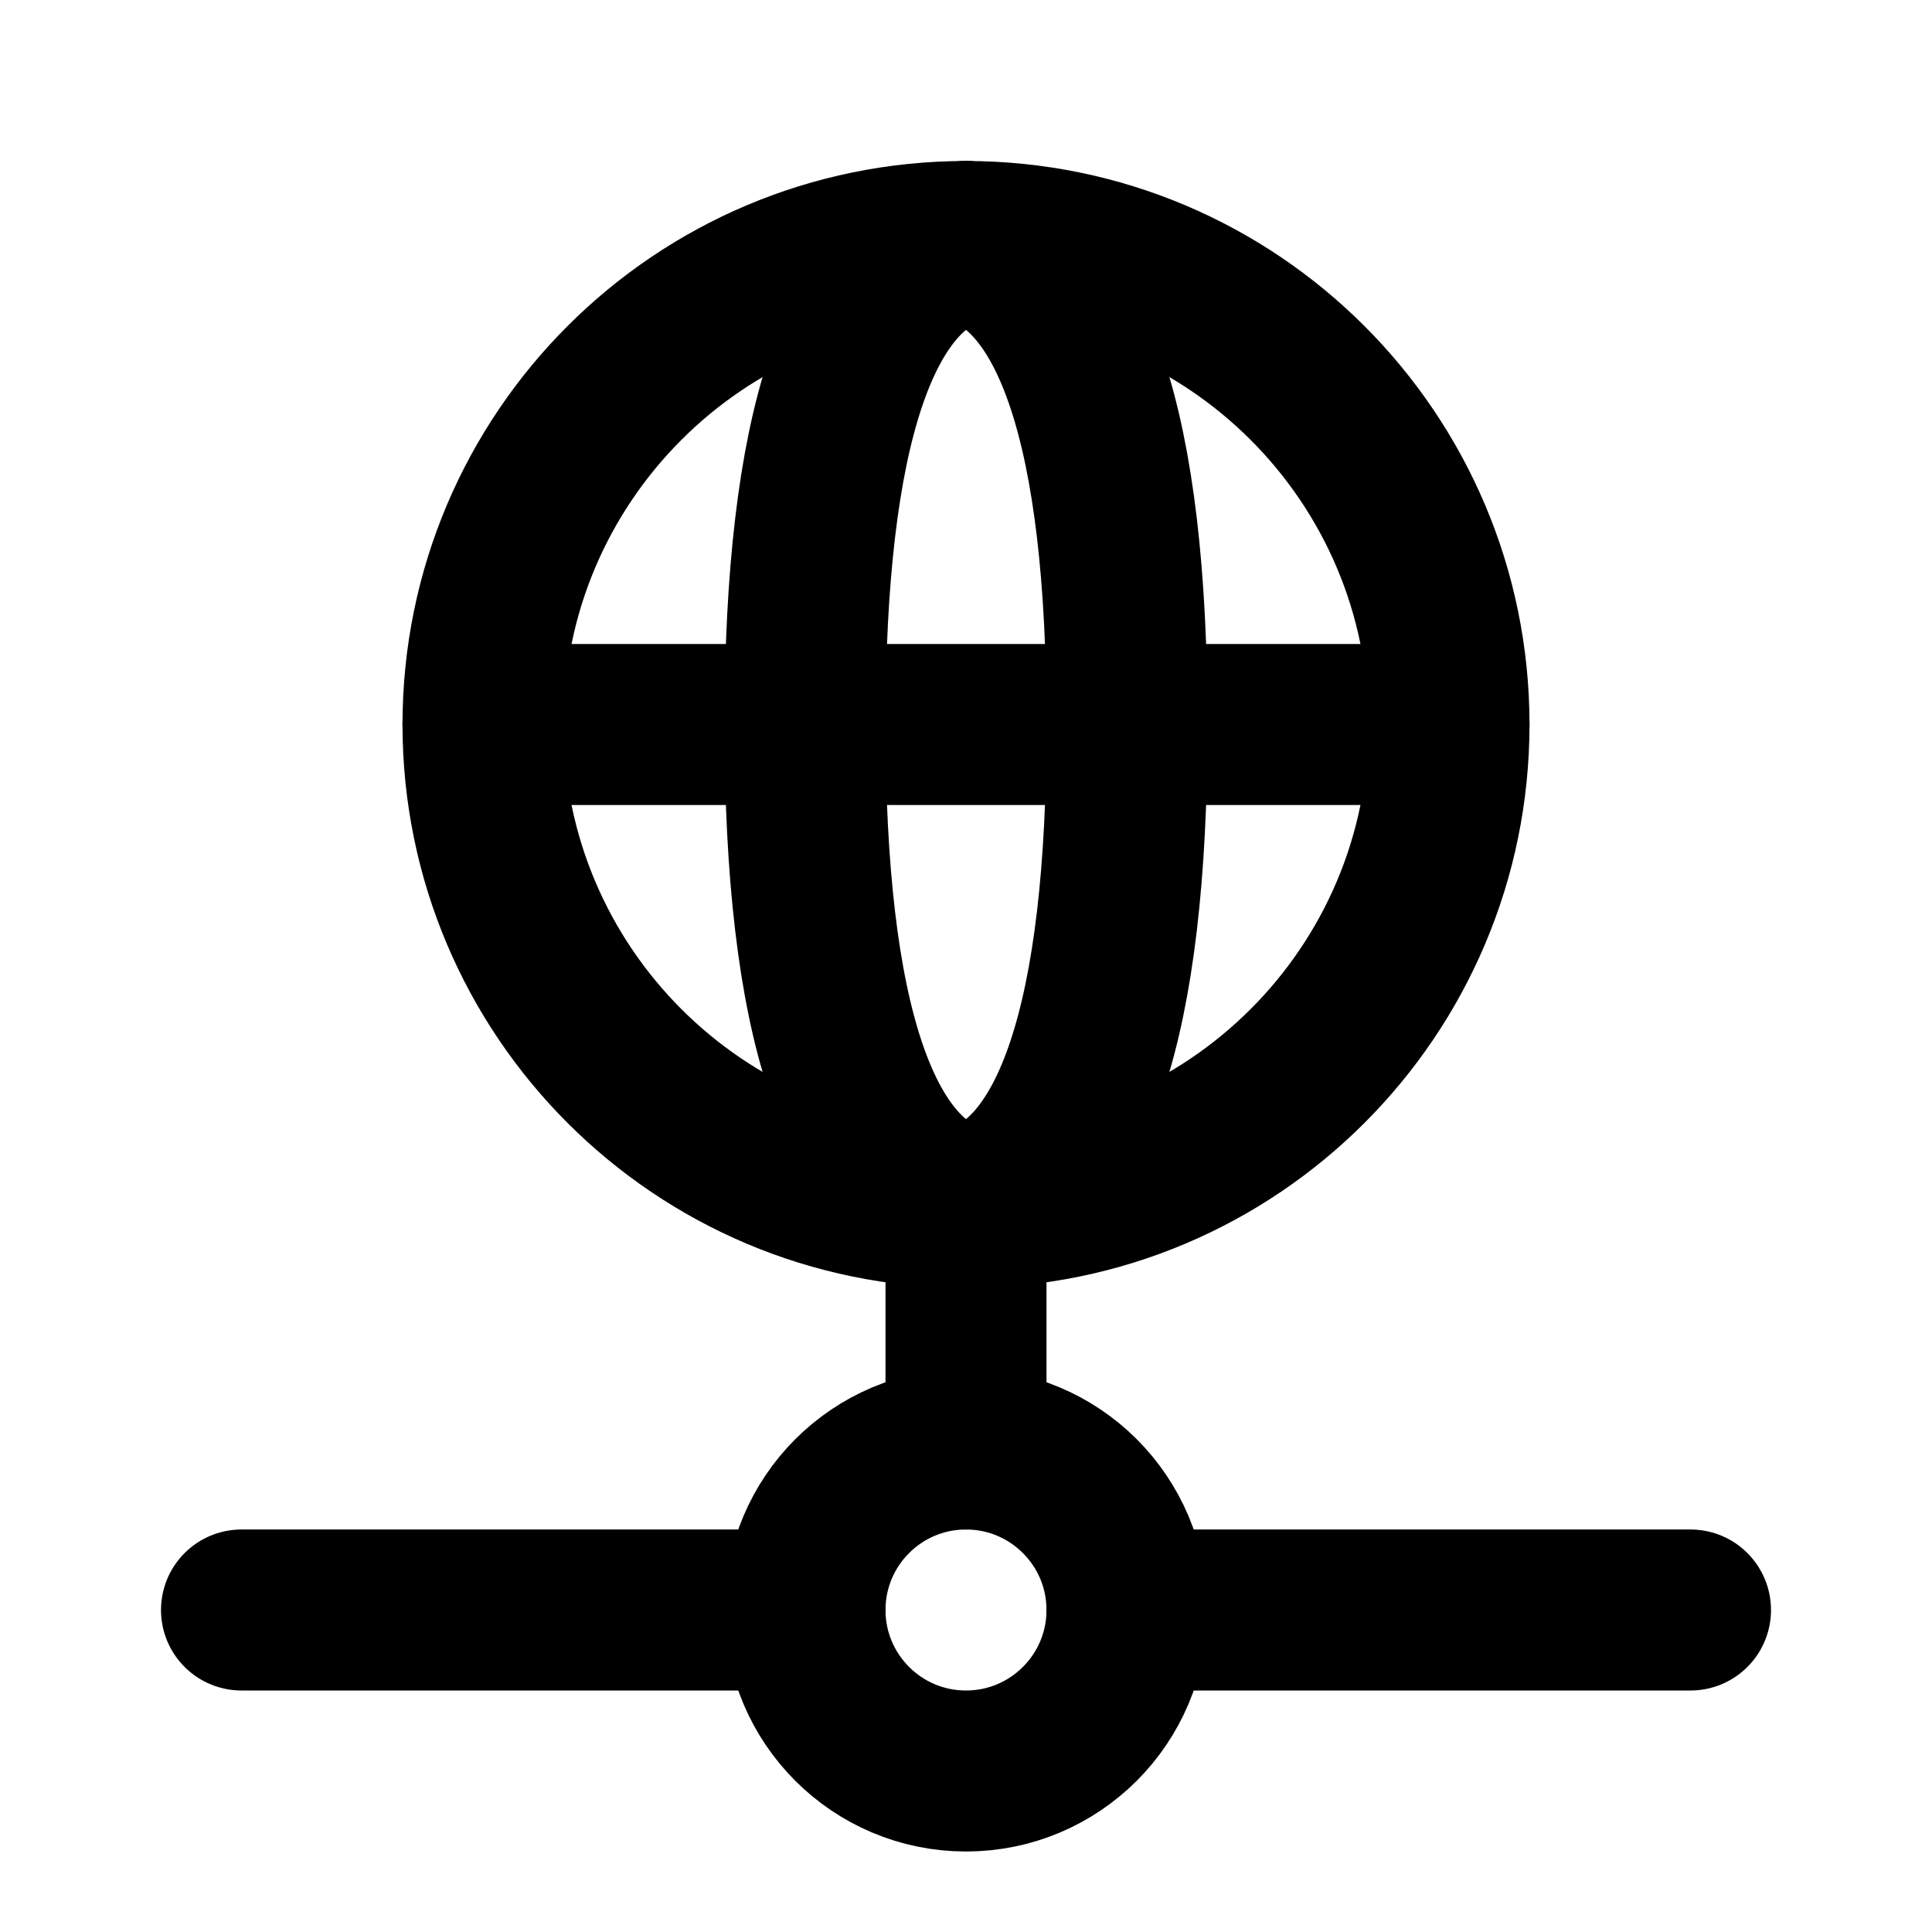
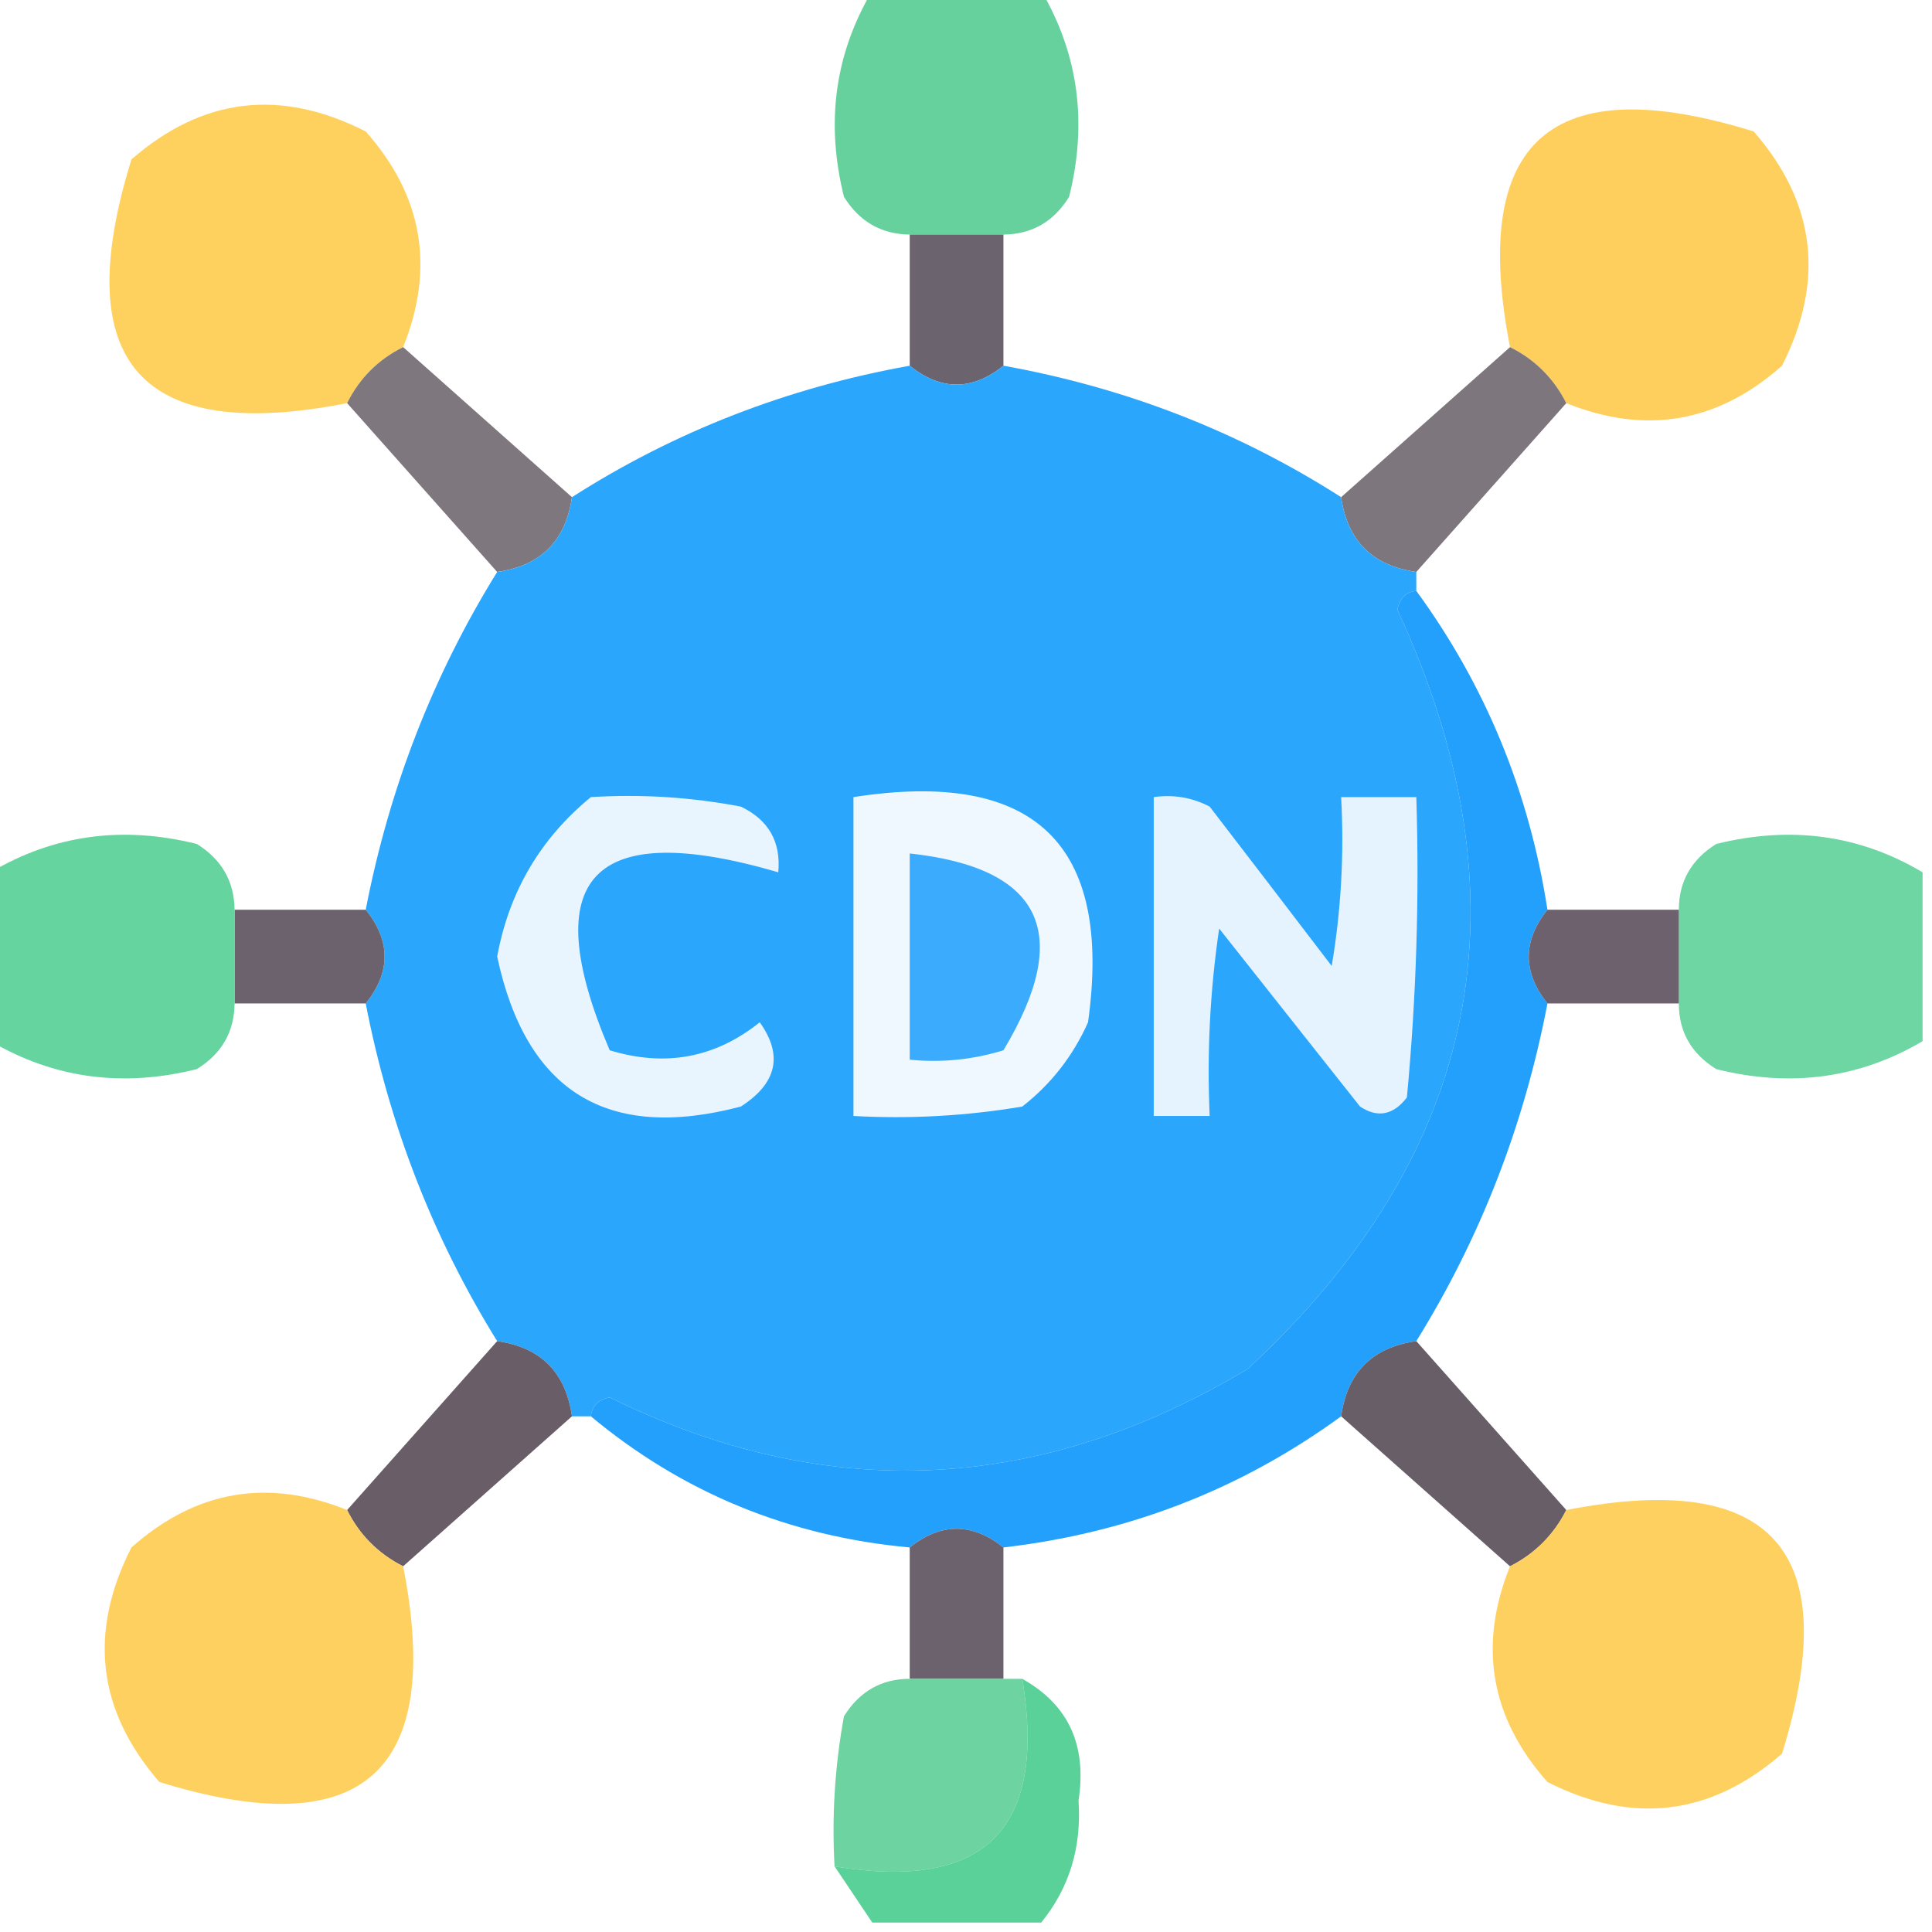
- <svg xmlns="http://www.w3.org/2000/svg" width="24" height="24" viewBox="0 0 24 24" fill="none" stroke="currentColor" stroke-width="2" stroke-linecap="round" stroke-linejoin="round" class="icon icon-tabler icons-tabler-outline icon-tabler-network">
-   <path stroke="none" d="M0 0h24v24H0z" fill="none" />
-   <path d="M6 9a6 6 0 1 0 12 0a6 6 0 0 0 -12 0" />
-   <path d="M12 3c1.333 .333 2 2.333 2 6s-.667 5.667 -2 6" />
-   <path d="M12 3c-1.333 .333 -2 2.333 -2 6s.667 5.667 2 6" />
-   <path d="M6 9h12" />
-   <path d="M3 20h7" />
-   <path d="M14 20h7" />
-   <path d="M10 20a2 2 0 1 0 4 0a2 2 0 0 0 -4 0" />
-   <path d="M12 15v3" />
+ <svg xmlns="http://www.w3.org/2000/svg" xmlns:xlink="http://www.w3.org/1999/xlink" width="24px" height="24px" viewBox="0 0 24 24" version="1.1">
+   <defs>
+     <filter id="alpha" filterUnits="objectBoundingBox" x="0%" y="0%" width="100%" height="100%">
+       <feColorMatrix type="matrix" in="SourceGraphic" values="0 0 0 0 1 0 0 0 0 1 0 0 0 0 1 0 0 0 1 0" />
+     </filter>
+     <mask id="mask0">
+       <g filter="url(#alpha)">
+         <rect x="0" y="0" width="24" height="24" style="fill:rgb(0%,0%,0%);fill-opacity:0.914;stroke:none;" />
+       </g>
+     </mask>
+     <clipPath id="clip1">
+       <rect x="0" y="0" width="24" height="24" />
+     </clipPath>
+     <g id="surface5" clip-path="url(#clip1)">
+       <path style=" stroke:none;fill-rule:evenodd;fill:rgb(34.902%,80.392%,58.039%);fill-opacity:1;" d="M 10.836 -0.117 C 11.535 -0.117 12.234 -0.117 12.934 -0.117 C 13.395 0.668 13.512 1.52 13.281 2.445 C 13.09 2.754 12.82 2.91 12.465 2.914 C 12.078 2.914 11.688 2.914 11.301 2.914 C 10.949 2.91 10.676 2.754 10.484 2.445 C 10.254 1.52 10.371 0.668 10.836 -0.117 Z M 10.836 -0.117 " />
+     </g>
+     <mask id="mask1">
+       <g filter="url(#alpha)">
+         <rect x="0" y="0" width="24" height="24" style="fill:rgb(0%,0%,0%);fill-opacity:0.941;stroke:none;" />
+       </g>
+     </mask>
+     <clipPath id="clip2">
+       <rect x="0" y="0" width="24" height="24" />
+     </clipPath>
+     <g id="surface8" clip-path="url(#clip2)">
+       <path style=" stroke:none;fill-rule:evenodd;fill:rgb(99.608%,80.784%,33.333%);fill-opacity:1;" d="M 5.008 4.312 C 4.699 4.465 4.465 4.699 4.312 5.008 C 1.746 5.512 0.852 4.5 1.633 1.98 C 2.516 1.211 3.484 1.094 4.543 1.633 C 5.25 2.43 5.406 3.32 5.008 4.312 Z M 5.008 4.312 " />
+     </g>
+     <mask id="mask2">
+       <g filter="url(#alpha)">
+         <rect x="0" y="0" width="24" height="24" style="fill:rgb(0%,0%,0%);fill-opacity:0.953;stroke:none;" />
+       </g>
+     </mask>
+     <clipPath id="clip3">
+       <rect x="0" y="0" width="24" height="24" />
+     </clipPath>
+     <g id="surface11" clip-path="url(#clip3)">
+       <path style=" stroke:none;fill-rule:evenodd;fill:rgb(99.608%,80.392%,33.333%);fill-opacity:1;" d="M 19.457 5.008 C 19.301 4.699 19.066 4.465 18.758 4.312 C 18.258 1.746 19.266 0.852 21.785 1.633 C 22.555 2.516 22.672 3.484 22.137 4.543 C 21.34 5.25 20.445 5.406 19.457 5.008 Z M 19.457 5.008 " />
+     </g>
+     <mask id="mask3">
+       <g filter="url(#alpha)">
+         <rect x="0" y="0" width="24" height="24" style="fill:rgb(0%,0%,0%);fill-opacity:0.973;stroke:none;" />
+       </g>
+     </mask>
+     <clipPath id="clip4">
+       <rect x="0" y="0" width="24" height="24" />
+     </clipPath>
+     <g id="surface14" clip-path="url(#clip4)">
+       <path style=" stroke:none;fill-rule:evenodd;fill:rgb(40.392%,37.255%,41.176%);fill-opacity:1;" d="M 11.301 2.914 C 11.688 2.914 12.078 2.914 12.465 2.914 C 12.465 3.457 12.465 4 12.465 4.543 C 12.078 4.855 11.688 4.855 11.301 4.543 C 11.301 4 11.301 3.457 11.301 2.914 Z M 11.301 2.914 " />
+     </g>
+     <mask id="mask4">
+       <g filter="url(#alpha)">
+         <rect x="0" y="0" width="24" height="24" style="fill:rgb(0%,0%,0%);fill-opacity:0.847;stroke:none;" />
+       </g>
+     </mask>
+     <clipPath id="clip5">
+       <rect x="0" y="0" width="24" height="24" />
+     </clipPath>
+     <g id="surface17" clip-path="url(#clip5)">
+       <path style=" stroke:none;fill-rule:evenodd;fill:rgb(40.784%,36.863%,40.392%);fill-opacity:1;" d="M 5.008 4.312 C 5.707 4.934 6.406 5.555 7.105 6.176 C 7.027 6.719 6.719 7.027 6.176 7.105 C 5.555 6.406 4.934 5.707 4.312 5.008 C 4.465 4.699 4.699 4.465 5.008 4.312 Z M 5.008 4.312 " />
+     </g>
+     <mask id="mask5">
+       <g filter="url(#alpha)">
+         <rect x="0" y="0" width="24" height="24" style="fill:rgb(0%,0%,0%);fill-opacity:0.855;stroke:none;" />
+       </g>
+     </mask>
+     <clipPath id="clip6">
+       <rect x="0" y="0" width="24" height="24" />
+     </clipPath>
+     <g id="surface20" clip-path="url(#clip6)">
+       <path style=" stroke:none;fill-rule:evenodd;fill:rgb(40.784%,37.255%,40.392%);fill-opacity:1;" d="M 18.758 4.312 C 19.066 4.465 19.301 4.699 19.457 5.008 C 18.836 5.707 18.215 6.406 17.594 7.105 C 17.047 7.027 16.738 6.719 16.66 6.176 C 17.359 5.555 18.059 4.934 18.758 4.312 Z M 18.758 4.312 " />
+     </g>
+     <mask id="mask6">
+       <g filter="url(#alpha)">
+         <rect x="0" y="0" width="24" height="24" style="fill:rgb(0%,0%,0%);fill-opacity:0.996;stroke:none;" />
+       </g>
+     </mask>
+     <clipPath id="clip7">
+       <rect x="0" y="0" width="24" height="24" />
+     </clipPath>
+     <g id="surface23" clip-path="url(#clip7)">
+       <path style=" stroke:none;fill-rule:evenodd;fill:rgb(16.078%,65.098%,99.216%);fill-opacity:1;" d="M 11.301 4.543 C 11.688 4.855 12.078 4.855 12.465 4.543 C 13.984 4.816 15.383 5.359 16.66 6.176 C 16.738 6.719 17.047 7.027 17.594 7.105 C 17.594 7.184 17.594 7.262 17.594 7.34 C 17.465 7.355 17.387 7.43 17.359 7.574 C 19.023 11.176 18.402 14.324 15.496 17.008 C 12.898 18.562 10.258 18.68 7.574 17.359 C 7.43 17.387 7.355 17.465 7.34 17.594 C 7.262 17.594 7.184 17.594 7.105 17.594 C 7.027 17.047 6.719 16.738 6.176 16.66 C 5.379 15.375 4.836 13.977 4.543 12.465 C 4.855 12.078 4.855 11.688 4.543 11.301 C 4.836 9.789 5.379 8.391 6.176 7.105 C 6.719 7.027 7.027 6.719 7.105 6.176 C 8.383 5.359 9.781 4.816 11.301 4.543 Z M 11.301 4.543 " />
+     </g>
+     <mask id="mask7">
+       <g filter="url(#alpha)">
+         <rect x="0" y="0" width="24" height="24" style="fill:rgb(0%,0%,0%);fill-opacity:0.906;stroke:none;" />
+       </g>
+     </mask>
+     <clipPath id="clip8">
+       <rect x="0" y="0" width="24" height="24" />
+     </clipPath>
+     <g id="surface26" clip-path="url(#clip8)">
+       <path style=" stroke:none;fill-rule:evenodd;fill:rgb(4.706%,58.824%,98.824%);fill-opacity:1;" d="M 17.594 7.34 C 18.453 8.516 18.996 9.836 19.223 11.301 C 18.914 11.688 18.914 12.078 19.223 12.465 C 18.934 13.977 18.391 15.375 17.594 16.66 C 17.047 16.738 16.738 17.047 16.66 17.594 C 15.418 18.5 14.02 19.043 12.465 19.223 C 12.078 18.914 11.688 18.914 11.301 19.223 C 9.801 19.086 8.48 18.543 7.34 17.594 C 7.355 17.465 7.43 17.387 7.574 17.359 C 10.258 18.68 12.898 18.562 15.496 17.008 C 18.402 14.324 19.023 11.176 17.359 7.574 C 17.387 7.43 17.465 7.355 17.594 7.34 Z M 17.594 7.34 " />
+     </g>
+     <mask id="mask8">
+       <g filter="url(#alpha)">
+         <rect x="0" y="0" width="24" height="24" style="fill:rgb(0%,0%,0%);fill-opacity:0.875;stroke:none;" />
+       </g>
+     </mask>
+     <clipPath id="clip9">
+       <rect x="0" y="0" width="24" height="24" />
+     </clipPath>
+     <g id="surface29" clip-path="url(#clip9)">
+       <path style=" stroke:none;fill-rule:evenodd;fill:rgb(34.51%,81.569%,58.431%);fill-opacity:1;" d="M 23.883 10.836 C 23.883 11.535 23.883 12.234 23.883 12.934 C 23.102 13.395 22.246 13.512 21.32 13.281 C 21.012 13.09 20.855 12.82 20.855 12.465 C 20.855 12.078 20.855 11.688 20.855 11.301 C 20.855 10.949 21.012 10.676 21.32 10.484 C 22.246 10.254 23.102 10.371 23.883 10.836 Z M 23.883 10.836 " />
+     </g>
+     <mask id="mask9">
+       <g filter="url(#alpha)">
+         <rect x="0" y="0" width="24" height="24" style="fill:rgb(0%,0%,0%);fill-opacity:0.973;stroke:none;" />
+       </g>
+     </mask>
+     <clipPath id="clip10">
+       <rect x="0" y="0" width="24" height="24" />
+     </clipPath>
+     <g id="surface32" clip-path="url(#clip10)">
+       <path style=" stroke:none;fill-rule:evenodd;fill:rgb(40.784%,36.863%,41.569%);fill-opacity:1;" d="M 2.914 11.301 C 3.457 11.301 4 11.301 4.543 11.301 C 4.855 11.688 4.855 12.078 4.543 12.465 C 4 12.465 3.457 12.465 2.914 12.465 C 2.914 12.078 2.914 11.688 2.914 11.301 Z M 2.914 11.301 " />
+     </g>
+     <mask id="mask10">
+       <g filter="url(#alpha)">
+         <rect x="0" y="0" width="24" height="24" style="fill:rgb(0%,0%,0%);fill-opacity:0.973;stroke:none;" />
+       </g>
+     </mask>
+     <clipPath id="clip11">
+       <rect x="0" y="0" width="24" height="24" />
+     </clipPath>
+     <g id="surface35" clip-path="url(#clip11)">
+       <path style=" stroke:none;fill-rule:evenodd;fill:rgb(40.784%,36.471%,41.176%);fill-opacity:1;" d="M 19.223 11.301 C 19.766 11.301 20.312 11.301 20.855 11.301 C 20.855 11.688 20.855 12.078 20.855 12.465 C 20.312 12.465 19.766 12.465 19.223 12.465 C 18.914 12.078 18.914 11.688 19.223 11.301 Z M 19.223 11.301 " />
+     </g>
+     <mask id="mask11">
+       <g filter="url(#alpha)">
+         <rect x="0" y="0" width="24" height="24" style="fill:rgb(0%,0%,0%);fill-opacity:0.918;stroke:none;" />
+       </g>
+     </mask>
+     <clipPath id="clip12">
+       <rect x="0" y="0" width="24" height="24" />
+     </clipPath>
+     <g id="surface38" clip-path="url(#clip12)">
+       <path style=" stroke:none;fill-rule:evenodd;fill:rgb(34.51%,81.569%,58.824%);fill-opacity:1;" d="M 2.914 11.301 C 2.914 11.688 2.914 12.078 2.914 12.465 C 2.91 12.82 2.754 13.09 2.445 13.281 C 1.52 13.512 0.668 13.395 -0.117 12.934 C -0.117 12.234 -0.117 11.535 -0.117 10.836 C 0.668 10.371 1.52 10.254 2.445 10.484 C 2.754 10.676 2.91 10.949 2.914 11.301 Z M 2.914 11.301 " />
+     </g>
+     <mask id="mask12">
+       <g filter="url(#alpha)">
+         <rect x="0" y="0" width="24" height="24" style="fill:rgb(0%,0%,0%);fill-opacity:0.937;stroke:none;" />
+       </g>
+     </mask>
+     <clipPath id="clip13">
+       <rect x="0" y="0" width="24" height="24" />
+     </clipPath>
+     <g id="surface41" clip-path="url(#clip13)">
+       <path style=" stroke:none;fill-rule:evenodd;fill:rgb(99.608%,80.392%,33.333%);fill-opacity:1;" d="M 4.312 18.758 C 4.465 19.066 4.699 19.301 5.008 19.457 C 5.512 22.023 4.5 22.914 1.98 22.137 C 1.211 21.25 1.094 20.281 1.633 19.223 C 2.43 18.516 3.32 18.359 4.312 18.758 Z M 4.312 18.758 " />
+     </g>
+     <mask id="mask13">
+       <g filter="url(#alpha)">
+         <rect x="0" y="0" width="24" height="24" style="fill:rgb(0%,0%,0%);fill-opacity:0.941;stroke:none;" />
+       </g>
+     </mask>
+     <clipPath id="clip14">
+       <rect x="0" y="0" width="24" height="24" />
+     </clipPath>
+     <g id="surface44" clip-path="url(#clip14)">
+       <path style=" stroke:none;fill-rule:evenodd;fill:rgb(99.608%,80.392%,33.333%);fill-opacity:1;" d="M 18.758 19.457 C 19.066 19.301 19.301 19.066 19.457 18.758 C 22.023 18.258 22.914 19.266 22.137 21.785 C 21.25 22.555 20.281 22.672 19.223 22.137 C 18.516 21.34 18.359 20.445 18.758 19.457 Z M 18.758 19.457 " />
+     </g>
+     <mask id="mask14">
+       <g filter="url(#alpha)">
+         <rect x="0" y="0" width="24" height="24" style="fill:rgb(0%,0%,0%);fill-opacity:0.973;stroke:none;" />
+       </g>
+     </mask>
+     <clipPath id="clip15">
+       <rect x="0" y="0" width="24" height="24" />
+     </clipPath>
+     <g id="surface47" clip-path="url(#clip15)">
+       <path style=" stroke:none;fill-rule:evenodd;fill:rgb(40.392%,36.863%,41.176%);fill-opacity:1;" d="M 12.465 19.223 C 12.465 19.766 12.465 20.312 12.465 20.855 C 12.078 20.855 11.688 20.855 11.301 20.855 C 11.301 20.312 11.301 19.766 11.301 19.223 C 11.688 18.914 12.078 18.914 12.465 19.223 Z M 12.465 19.223 " />
+     </g>
+     <mask id="mask15">
+       <g filter="url(#alpha)">
+         <rect x="0" y="0" width="24" height="24" style="fill:rgb(0%,0%,0%);fill-opacity:0.914;stroke:none;" />
+       </g>
+     </mask>
+     <clipPath id="clip16">
+       <rect x="0" y="0" width="24" height="24" />
+     </clipPath>
+     <g id="surface50" clip-path="url(#clip16)">
+       <path style=" stroke:none;fill-rule:evenodd;fill:rgb(29.02%,80.392%,55.686%);fill-opacity:1;" d="M 12.699 20.855 C 13.273 21.176 13.504 21.68 13.398 22.367 C 13.438 22.953 13.281 23.457 12.934 23.883 C 12.234 23.883 11.535 23.883 10.836 23.883 C 10.68 23.652 10.523 23.418 10.367 23.184 C 12.234 23.496 13.008 22.719 12.699 20.855 Z M 12.699 20.855 " />
+     </g>
+   </defs>
+   <g id="surface1">
+     <use xlink:href="#surface5" mask="url(#mask0)" />
+     <use xlink:href="#surface8" mask="url(#mask1)" />
+     <use xlink:href="#surface11" mask="url(#mask2)" />
+     <use xlink:href="#surface14" mask="url(#mask3)" />
+     <use xlink:href="#surface17" mask="url(#mask4)" />
+     <use xlink:href="#surface20" mask="url(#mask5)" />
+     <use xlink:href="#surface23" mask="url(#mask6)" />
+     <path style=" stroke:none;fill-rule:evenodd;fill:rgb(90.98%,96.078%,100%);fill-opacity:1;" d="M 7.34 9.902 C 7.965 9.863 8.586 9.902 9.203 10.02 C 9.547 10.184 9.703 10.457 9.668 10.836 C 7.355 10.16 6.656 10.895 7.574 13.047 C 8.266 13.258 8.887 13.141 9.438 12.699 C 9.73 13.109 9.652 13.457 9.203 13.746 C 7.543 14.184 6.535 13.562 6.176 11.883 C 6.324 11.078 6.711 10.418 7.34 9.902 Z M 7.34 9.902 " />
+     <path style=" stroke:none;fill-rule:evenodd;fill:rgb(89.804%,95.294%,100%);fill-opacity:1;" d="M 14.332 9.902 C 14.574 9.867 14.809 9.906 15.027 10.02 C 15.535 10.68 16.039 11.34 16.543 12 C 16.66 11.305 16.699 10.605 16.66 9.902 C 16.973 9.902 17.281 9.902 17.594 9.902 C 17.633 11.148 17.594 12.391 17.477 13.633 C 17.309 13.852 17.113 13.891 16.895 13.746 C 16.312 13.008 15.727 12.273 15.145 11.535 C 15.031 12.309 14.992 13.082 15.027 13.863 C 14.797 13.863 14.562 13.863 14.332 13.863 C 14.332 12.543 14.332 11.223 14.332 9.902 Z M 14.332 9.902 " />
+     <path style=" stroke:none;fill-rule:evenodd;fill:rgb(94.118%,97.255%,100%);fill-opacity:1;" d="M 10.602 9.902 C 12.852 9.551 13.824 10.484 13.516 12.699 C 13.332 13.113 13.059 13.465 12.699 13.746 C 12.004 13.863 11.305 13.902 10.602 13.863 C 10.602 12.543 10.602 11.223 10.602 9.902 Z M 10.602 9.902 " />
+     <use xlink:href="#surface26" mask="url(#mask7)" />
+     <path style=" stroke:none;fill-rule:evenodd;fill:rgb(23.137%,67.059%,99.608%);fill-opacity:1;" d="M 11.301 10.602 C 12.949 10.781 13.336 11.598 12.465 13.047 C 12.086 13.164 11.695 13.203 11.301 13.164 C 11.301 12.312 11.301 11.457 11.301 10.602 Z M 11.301 10.602 " />
+     <use xlink:href="#surface29" mask="url(#mask8)" />
+     <use xlink:href="#surface32" mask="url(#mask9)" />
+     <use xlink:href="#surface35" mask="url(#mask10)" />
+     <use xlink:href="#surface38" mask="url(#mask11)" />
+     <path style=" stroke:none;fill-rule:evenodd;fill:rgb(41.176%,36.863%,40.784%);fill-opacity:1;" d="M 6.176 16.66 C 6.719 16.738 7.027 17.047 7.105 17.594 C 6.406 18.215 5.707 18.836 5.008 19.457 C 4.699 19.301 4.465 19.066 4.312 18.758 C 4.934 18.059 5.555 17.359 6.176 16.66 Z M 6.176 16.66 " />
+     <path style=" stroke:none;fill-rule:evenodd;fill:rgb(40.784%,36.863%,40.392%);fill-opacity:1;" d="M 17.594 16.66 C 18.215 17.359 18.836 18.059 19.457 18.758 C 19.301 19.066 19.066 19.301 18.758 19.457 C 18.059 18.836 17.359 18.215 16.66 17.594 C 16.738 17.047 17.047 16.738 17.594 16.66 Z M 17.594 16.66 " />
+     <use xlink:href="#surface41" mask="url(#mask12)" />
+     <use xlink:href="#surface44" mask="url(#mask13)" />
+     <use xlink:href="#surface47" mask="url(#mask14)" />
+     <path style=" stroke:none;fill-rule:evenodd;fill:rgb(42.745%,82.745%,62.745%);fill-opacity:1;" d="M 11.301 20.855 C 11.688 20.855 12.078 20.855 12.465 20.855 C 12.543 20.855 12.621 20.855 12.699 20.855 C 13.008 22.719 12.234 23.496 10.367 23.184 C 10.332 22.559 10.371 21.938 10.484 21.32 C 10.676 21.012 10.949 20.855 11.301 20.855 Z M 11.301 20.855 " />
+     <use xlink:href="#surface50" mask="url(#mask15)" />
+   </g>
</svg>
